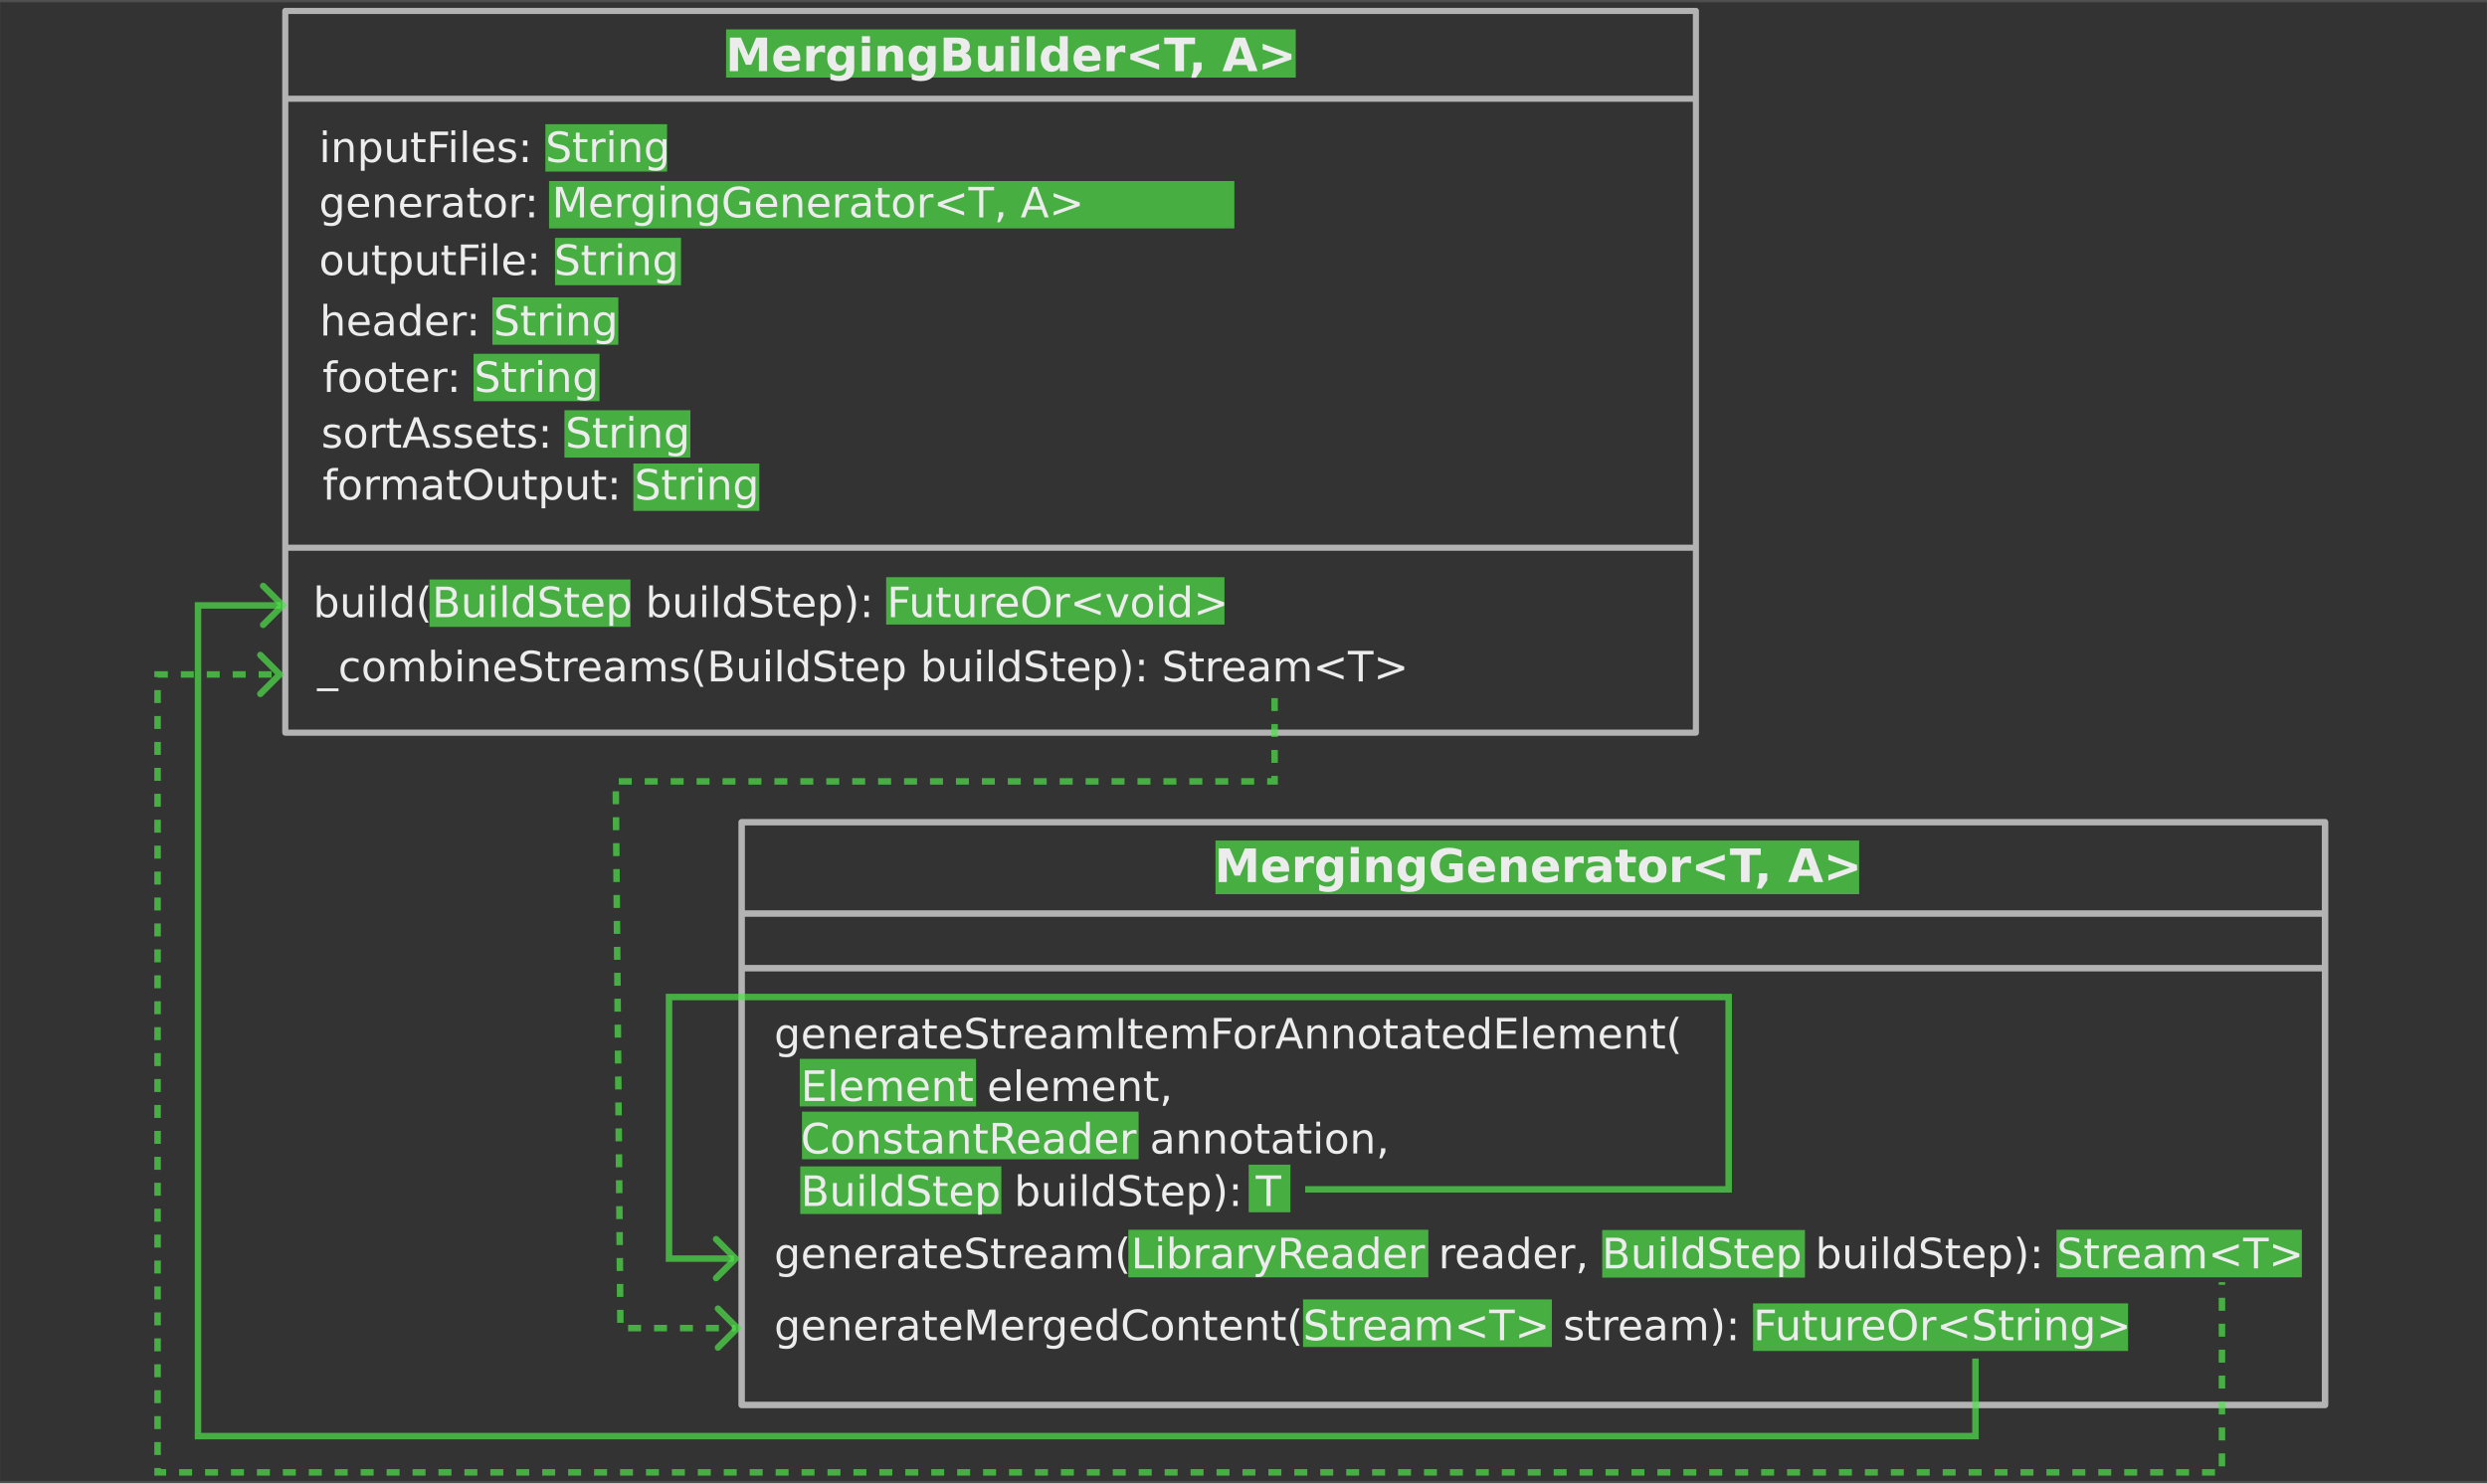
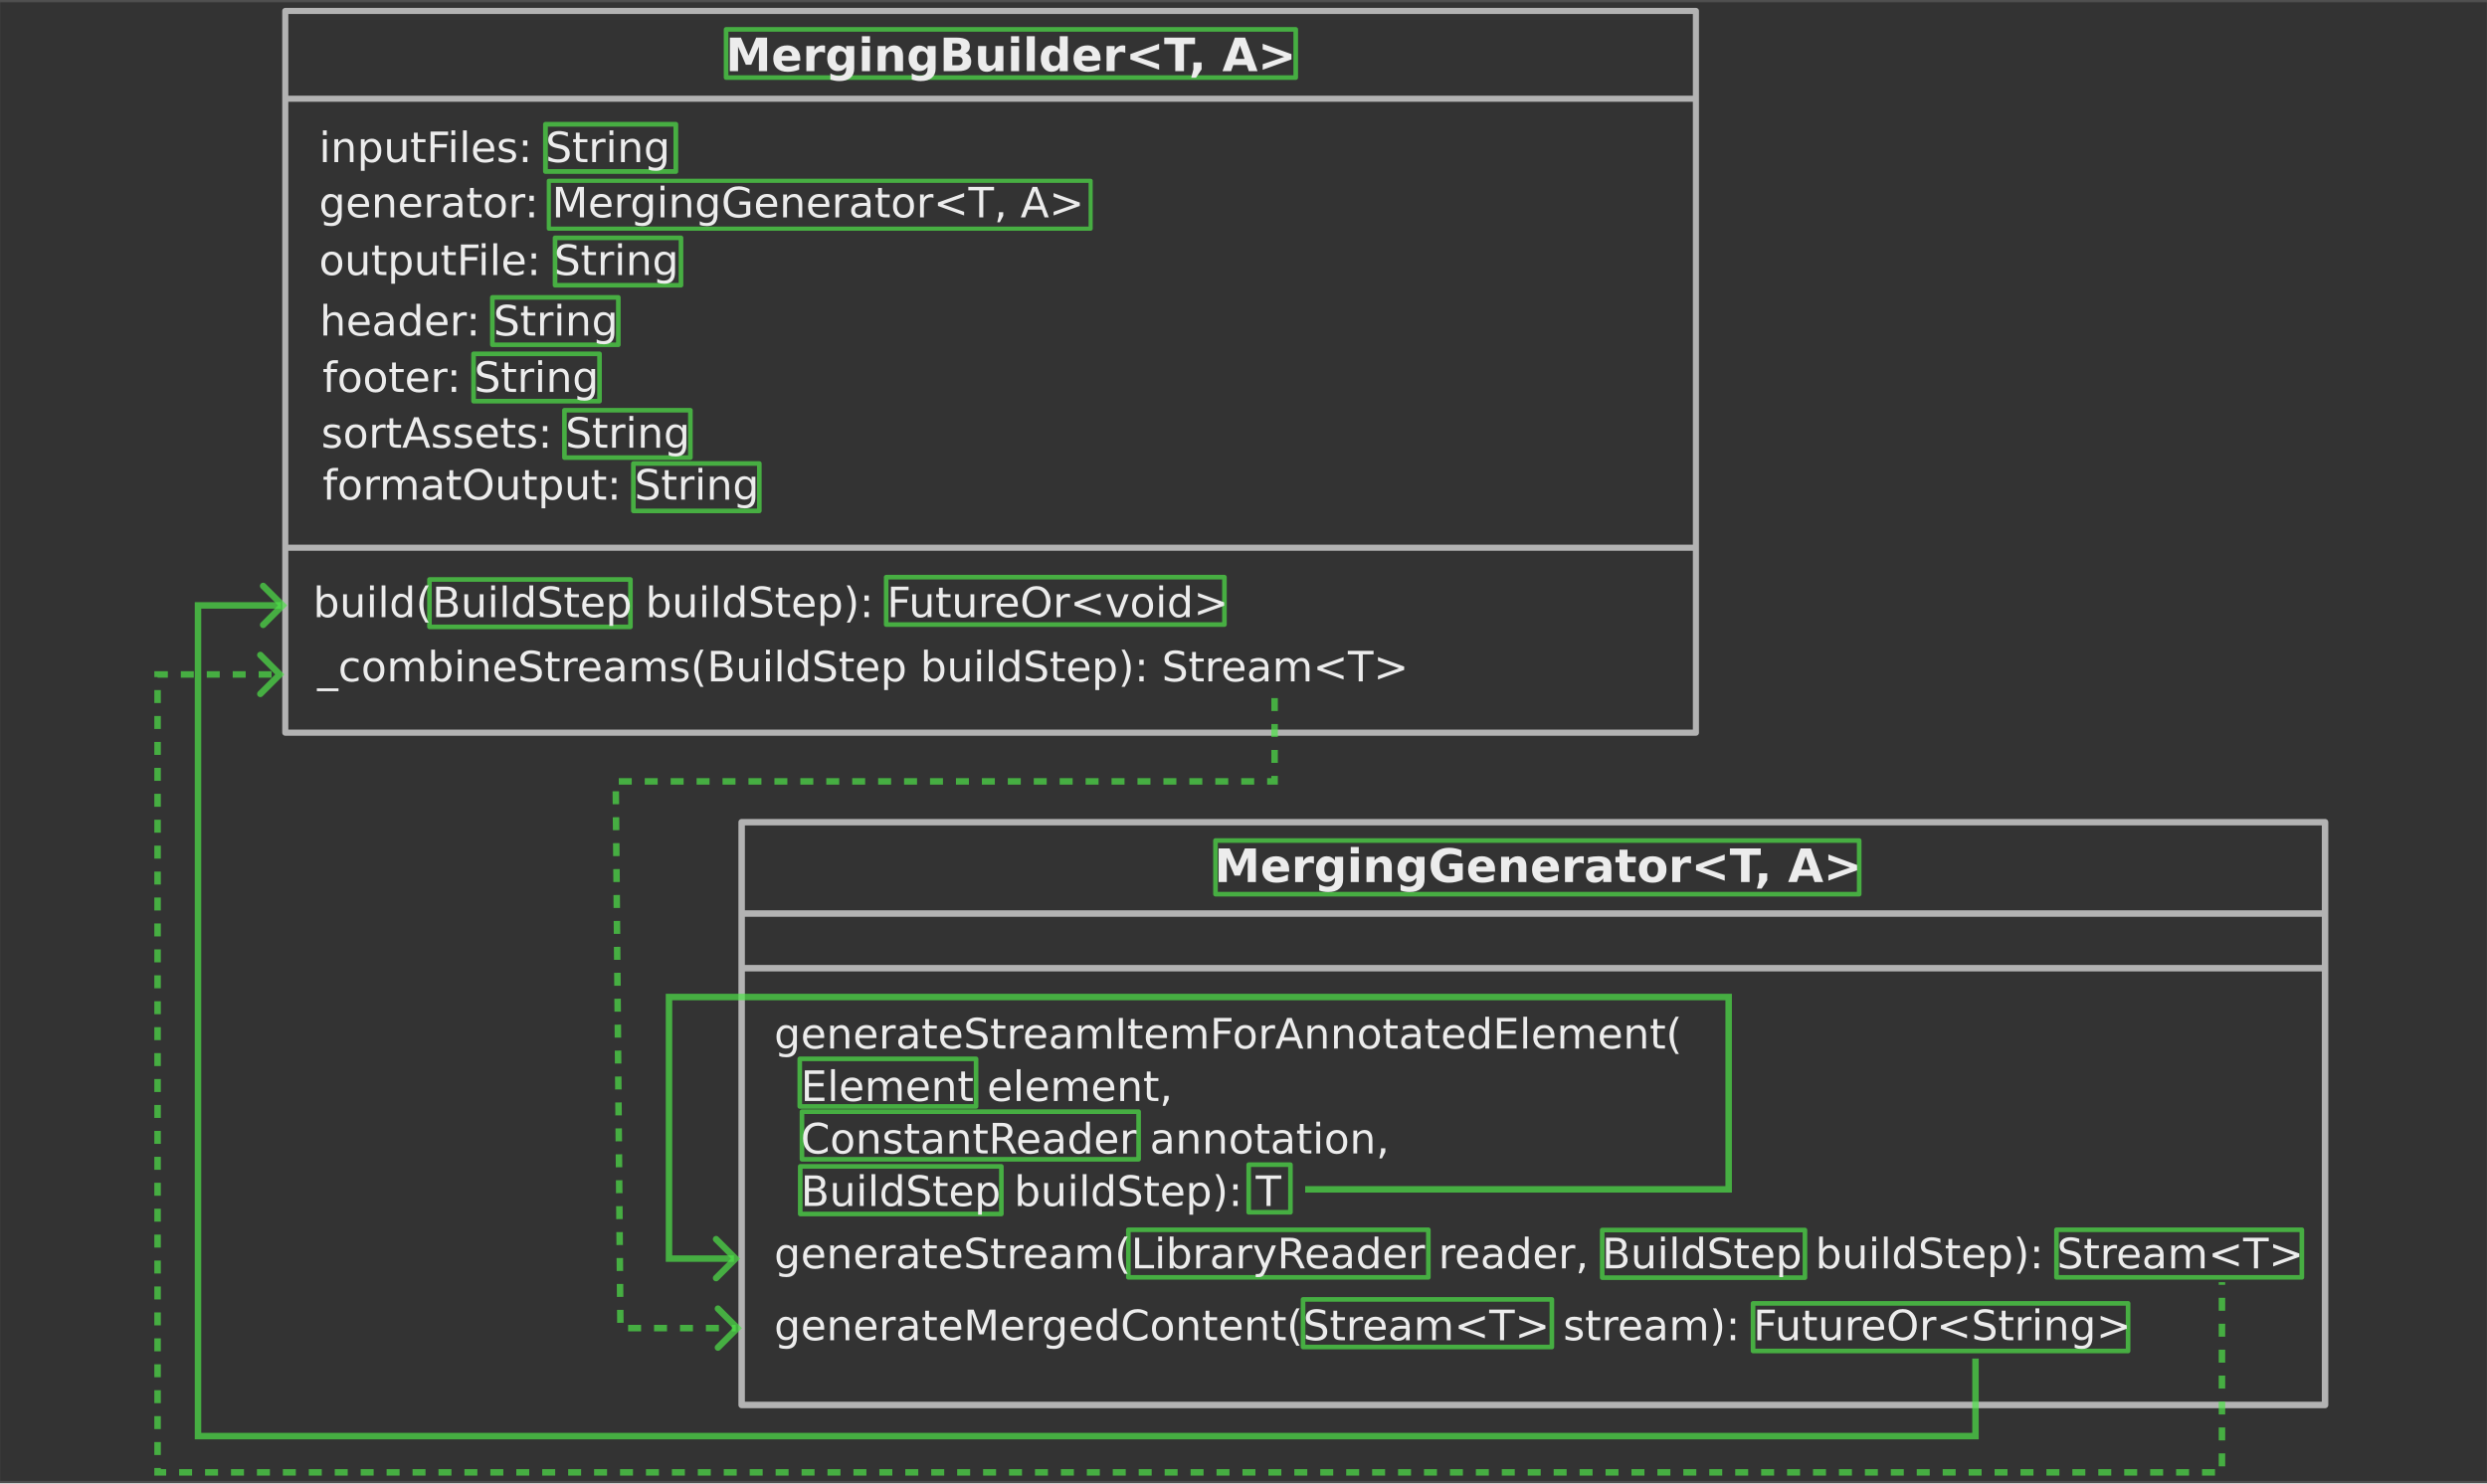
<svg xmlns="http://www.w3.org/2000/svg" width="285mm" height="170mm" viewBox="0 0 285 170" version="1.1" id="svg8">
  <defs id="defs2">
    <marker style="overflow:visible" id="marker14774" refX="0" refY="0" orient="auto-start-reverse" markerWidth="4.207" markerHeight="7" viewBox="0 0 4.207 7" preserveAspectRatio="xMidYMid">
      <path style="fill:none;stroke:context-stroke;stroke-width:1;stroke-linecap:round" d="M 3,-3 0,0 3,3" id="path14772" transform="rotate(180,0.125,0)" />
    </marker>
    <marker style="overflow:visible" id="Arrow3" refX="0" refY="0" orient="auto-start-reverse" markerWidth="4.207" markerHeight="7" viewBox="0 0 4.207 7" preserveAspectRatio="xMidYMid">
      <path style="fill:none;stroke:context-stroke;stroke-width:1;stroke-linecap:round" d="M 3,-3 0,0 3,3" id="arrow3" transform="rotate(180,0.125,0)" />
    </marker>
    <marker orient="auto" refY="0" refX="0" id="marker2854" style="overflow:visible">
      <path id="path2852" d="M 5.77,0 -2.88,5 V -5 Z" style="fill:#800080;fill-opacity:1;fill-rule:evenodd;stroke:#800080;stroke-width:1pt;stroke-opacity:1" transform="scale(0.4)" />
    </marker>
    <marker orient="auto" refY="0" refX="0" id="marker2850" style="overflow:visible">
      <path id="path2848" d="M 5.77,0 -2.88,5 V -5 Z" style="fill:#800080;fill-opacity:1;fill-rule:evenodd;stroke:#800080;stroke-width:1pt;stroke-opacity:1" transform="scale(0.4)" />
    </marker>
    <marker orient="auto" refY="0" refX="0" id="marker2846" style="overflow:visible">
      <path id="path2844" d="M 5.77,0 -2.88,5 V -5 Z" style="fill:#800080;fill-opacity:1;fill-rule:evenodd;stroke:#800080;stroke-width:1pt;stroke-opacity:1" transform="scale(0.4)" />
    </marker>
    <marker orient="auto" refY="0" refX="0" id="marker2834" style="overflow:visible">
      <path id="path2832" d="M 5.77,0 -2.88,5 V -5 Z" style="fill:#f59a11;fill-opacity:1;fill-rule:evenodd;stroke:#f59a11;stroke-width:1pt;stroke-opacity:1" transform="scale(0.4)" />
    </marker>
    <marker orient="auto" refY="0" refX="0" id="marker2828" style="overflow:visible">
      <path id="path2634" d="M 5.77,0 -2.88,5 V -5 Z" style="fill:#f59a11;fill-opacity:1;fill-rule:evenodd;stroke:#f59a11;stroke-width:1pt;stroke-opacity:1" transform="scale(0.4)" />
    </marker>
    <marker orient="auto" refY="0" refX="0" id="marker2825" style="overflow:visible">
      <path id="path2823" d="M 5.77,0 -2.88,5 V -5 Z" style="fill:#f59a11;fill-opacity:1;fill-rule:evenodd;stroke:#f59a11;stroke-width:1pt;stroke-opacity:1" transform="scale(-0.4)" />
    </marker>
    <marker orient="auto" refY="0" refX="0" id="marker2817" style="overflow:visible">
      <path id="path2815" d="M 5.77,0 -2.88,5 V -5 Z" style="fill:#f59a11;fill-opacity:1;fill-rule:evenodd;stroke:#f59a11;stroke-width:1pt;stroke-opacity:1" transform="scale(-0.4)" />
    </marker>
    <marker orient="auto" refY="0" refX="0" id="marker2801" style="overflow:visible">
      <path id="path2799" d="M 5.77,0 -2.88,5 V -5 Z" style="fill:#f59a11;fill-opacity:1;fill-rule:evenodd;stroke:#f59a11;stroke-width:1pt;stroke-opacity:1" transform="scale(-0.4)" />
    </marker>
    <marker orient="auto" refY="0" refX="0" id="marker2793" style="overflow:visible">
      <path id="path2791" d="M 5.77,0 -2.88,5 V -5 Z" style="fill:#f59a11;fill-opacity:1;fill-rule:evenodd;stroke:#f59a11;stroke-width:1pt;stroke-opacity:1" transform="scale(-0.4)" />
    </marker>
    <marker orient="auto" refY="0" refX="0" id="marker2781" style="overflow:visible">
      <path id="path2779" d="M 5.77,0 -2.88,5 V -5 Z" style="fill:#f59a11;fill-opacity:1;fill-rule:evenodd;stroke:#f59a11;stroke-width:1pt;stroke-opacity:1" transform="scale(-0.4)" />
    </marker>
    <marker orient="auto" refY="0" refX="0" id="marker2773" style="overflow:visible">
      <path id="path2771" d="M 5.77,0 -2.88,5 V -5 Z" style="fill:#f59a11;fill-opacity:1;fill-rule:evenodd;stroke:#f59a11;stroke-width:1pt;stroke-opacity:1" transform="scale(-0.4)" />
    </marker>
    <marker orient="auto" refY="0" refX="0" id="marker2765" style="overflow:visible">
      <path id="path2763" d="M 5.77,0 -2.88,5 V -5 Z" style="fill:#f59a11;fill-opacity:1;fill-rule:evenodd;stroke:#f59a11;stroke-width:1pt;stroke-opacity:1" transform="scale(-0.4)" />
    </marker>
    <marker orient="auto" refY="0" refX="0" id="marker2761" style="overflow:visible">
      <path id="path2759" d="M 5.77,0 -2.88,5 V -5 Z" style="fill:#f59a11;fill-opacity:1;fill-rule:evenodd;stroke:#f59a11;stroke-width:1pt;stroke-opacity:1" transform="scale(-0.8)" />
    </marker>
    <marker orient="auto" refY="0" refX="0" id="marker2755" style="overflow:visible">
      <path id="path2625" d="M 5.77,0 -2.88,5 V -5 Z" style="fill:#f59a11;fill-opacity:1;fill-rule:evenodd;stroke:#f59a11;stroke-width:1pt;stroke-opacity:1" transform="scale(-0.4)" />
    </marker>
    <marker orient="auto" refY="0" refX="0" id="marker2752" style="overflow:visible">
      <path id="path2622" d="M 5.77,0 -2.88,5 V -5 Z" style="fill:#000000;fill-opacity:1;fill-rule:evenodd;stroke:#f59a11;stroke-width:1pt;stroke-opacity:1" transform="scale(-0.8)" />
    </marker>
    <marker orient="auto" refY="0" refX="0" id="marker2483" style="overflow:visible">
      <path id="path2481" d="M 5.77,0 -2.88,5 V -5 Z" style="fill:#f59a11;fill-opacity:1;fill-rule:evenodd;stroke:#f59a11;stroke-width:1pt;stroke-opacity:1" transform="scale(-0.4)" />
    </marker>
    <marker orient="auto" refY="0" refX="0" id="marker2475" style="overflow:visible">
      <path id="path2473" d="M 5.77,0 -2.88,5 V -5 Z" style="fill:#f59a11;fill-opacity:1;fill-rule:evenodd;stroke:#f59a11;stroke-width:1pt;stroke-opacity:1" transform="scale(-0.4)" />
    </marker>
    <marker style="overflow:visible" id="marker2453" refX="0" refY="0" orient="auto">
      <path transform="scale(-0.4)" style="fill:#f59a11;fill-opacity:1;fill-rule:evenodd;stroke:#f59a11;stroke-width:1pt;stroke-opacity:1" d="M 5.77,0 -2.88,5 V -5 Z" id="path2451" />
    </marker>
    <marker orient="auto" refY="0" refX="0" id="marker12224" style="overflow:visible">
      <path id="path12222" d="M 5.77,0 -2.88,5 V -5 Z" style="fill:#f59a11;fill-opacity:1;fill-rule:evenodd;stroke:#f59a11;stroke-width:1pt;stroke-opacity:1" transform="scale(-0.4)" />
    </marker>
    <marker orient="auto" refY="0" refX="0" id="marker10408" style="overflow:visible">
      <path id="path10406" d="M 5.77,0 -2.88,5 V -5 Z" style="fill:#f59a11;fill-opacity:1;fill-rule:evenodd;stroke:#f59a11;stroke-width:1pt;stroke-opacity:1" transform="scale(-0.4)" />
    </marker>
    <marker orient="auto" refY="0" refX="0" id="marker9594" style="overflow:visible">
      <path id="path9592" d="M 5.77,0 -2.88,5 V -5 Z" style="fill:#f59a11;fill-opacity:1;fill-rule:evenodd;stroke:#f59a11;stroke-width:1pt;stroke-opacity:1" transform="scale(-0.4)" />
    </marker>
    <marker orient="auto" refY="0" refX="0" id="marker8846" style="overflow:visible">
      <path id="path8844" d="M 5.77,0 -2.88,5 V -5 Z" style="fill:#f59a11;fill-opacity:1;fill-rule:evenodd;stroke:#f59a11;stroke-width:1pt;stroke-opacity:1" transform="scale(-0.4)" />
    </marker>
    <marker orient="auto" refY="0" refX="0" id="marker7900" style="overflow:visible">
      <path id="path7898" d="M 5.77,0 -2.88,5 V -5 Z" style="fill:#f59a11;fill-opacity:1;fill-rule:evenodd;stroke:#f59a11;stroke-width:1pt;stroke-opacity:1" transform="scale(-0.4)" />
    </marker>
    <marker orient="auto" refY="0" refX="0" id="marker6672" style="overflow:visible">
      <path id="path6670" d="M 5.77,0 -2.88,5 V -5 Z" style="fill:#f59a11;fill-opacity:1;fill-rule:evenodd;stroke:#f59a11;stroke-width:1pt;stroke-opacity:1" transform="scale(-0.4)" />
    </marker>
    <marker orient="auto" refY="0" refX="0" id="marker4250" style="overflow:visible">
      <path id="path4248" d="M 5.77,0 -2.88,5 V -5 Z" style="fill:#f59a11;fill-opacity:1;fill-rule:evenodd;stroke:#f59a11;stroke-width:1pt;stroke-opacity:1" transform="scale(-0.4)" />
    </marker>
    <marker style="overflow:visible" id="marker3268" refX="0" refY="0" orient="auto">
      <path transform="scale(-0.4)" style="fill:#f59a11;fill-opacity:1;fill-rule:evenodd;stroke:#f59a11;stroke-width:1pt;stroke-opacity:1" d="M 5.77,0 -2.88,5 V -5 Z" id="path3266" />
    </marker>
    <marker style="overflow:visible" id="marker3012" refX="0" refY="0" orient="auto">
      <path transform="scale(-0.4)" style="fill:#f59a11;fill-opacity:1;fill-rule:evenodd;stroke:#f59a11;stroke-width:1pt;stroke-opacity:1" d="M 5.77,0 -2.88,5 V -5 Z" id="path3010" />
    </marker>
    <marker orient="auto" refY="0" refX="0" id="marker1634" style="overflow:visible">
      <path id="path1632" d="M 5.77,0 -2.88,5 V -5 Z" style="fill:#f59a11;fill-opacity:1;fill-rule:evenodd;stroke:#f59a11;stroke-width:1pt;stroke-opacity:1" transform="scale(-0.8)" />
    </marker>
    <marker orient="auto" refY="0" refX="0" id="marker1564" style="overflow:visible">
      <path id="path1562" style="fill:#f59a11;fill-opacity:1;fill-rule:evenodd;stroke:#f59a11;stroke-width:0.625;stroke-linejoin:round;stroke-opacity:1" d="M 8.719,4.034 -2.207,0.016 8.719,-4.002 c -1.745,2.372 -1.735,5.617 -6e-7,8.035 z" transform="matrix(1.1,0,0,1.1,1.1,0)" />
    </marker>
    <marker orient="auto" refY="0" refX="0" id="TriangleInL" style="overflow:visible">
      <path id="path1093" d="M 5.77,0 -2.88,5 V -5 Z" style="fill:#f59a11;fill-opacity:1;fill-rule:evenodd;stroke:#f59a11;stroke-width:1pt;stroke-opacity:1" transform="scale(-0.8)" />
    </marker>
    <marker orient="auto" refY="0" refX="0" id="EmptyTriangleOutL" style="overflow:visible">
      <path id="path1120" d="M 5.77,0 -2.88,5 V -5 Z" style="fill:#ffffff;fill-rule:evenodd;stroke:#f59a11;stroke-width:1pt;stroke-opacity:1" transform="matrix(0.8,0,0,0.8,-4.8,0)" />
    </marker>
    <marker orient="auto" refY="0" refX="0" id="Arrow1Mend" style="overflow:visible">
      <path id="path969" d="M 0,0 5,-5 -12.5,0 5,5 Z" style="fill:#f59a11;fill-opacity:1;fill-rule:evenodd;stroke:#f59a11;stroke-width:1pt;stroke-opacity:1" transform="matrix(-0.4,0,0,-0.4,-4,0)" />
    </marker>
    <marker orient="auto" refY="0" refX="0" id="Arrow1Send" style="overflow:visible">
      <path id="path975" d="M 0,0 5,-5 -12.5,0 5,5 Z" style="fill:#f59a11;fill-opacity:1;fill-rule:evenodd;stroke:#f59a11;stroke-width:1pt;stroke-opacity:1" transform="matrix(-0.2,0,0,-0.2,-1.2,0)" />
    </marker>
    <marker orient="auto" refY="0" refX="0" id="TriangleOutM" style="overflow:visible">
      <path id="path1105" d="M 5.77,0 -2.88,5 V -5 Z" style="fill:#f59a11;fill-opacity:1;fill-rule:evenodd;stroke:#f59a11;stroke-width:1pt;stroke-opacity:1" transform="scale(0.4)" />
    </marker>
    <marker orient="auto" refY="0" refX="0" id="TriangleInM" style="overflow:visible">
      <path id="path1096" d="M 5.77,0 -2.88,5 V -5 Z" style="fill:#f59a11;fill-opacity:1;fill-rule:evenodd;stroke:#f59a11;stroke-width:1pt;stroke-opacity:1" transform="scale(-0.4)" />
    </marker>
    <marker orient="auto" refY="0" refX="0" id="Arrow2Lstart" style="overflow:visible">
      <path id="path978" style="fill:#f59a11;fill-opacity:1;fill-rule:evenodd;stroke:#f59a11;stroke-width:0.625;stroke-linejoin:round;stroke-opacity:1" d="M 8.719,4.034 -2.207,0.016 8.719,-4.002 c -1.745,2.372 -1.735,5.617 -6e-7,8.035 z" transform="matrix(1.1,0,0,1.1,1.1,0)" />
    </marker>
    <marker orient="auto" refY="0" refX="0" id="Arrow1Lstart" style="overflow:visible">
      <path id="path960" d="M 0,0 5,-5 -12.5,0 5,5 Z" style="fill:#f59a11;fill-opacity:1;fill-rule:evenodd;stroke:#f59a11;stroke-width:1pt;stroke-opacity:1" transform="matrix(0.8,0,0,0.8,10,0)" />
    </marker>
  </defs>
  <g id="layer1" transform="translate(-19.96834,-82.78558)">
    <text xml:space="preserve" style="font-style:normal;font-variant:normal;font-weight:bold;font-stretch:normal;font-size:3.881px;line-height:1.25;font-family:'DejaVu Sans';-inkscape-font-specification:'DejaVu Sans Bold';letter-spacing:-5.292px;word-spacing:0px;writing-mode:tb-rl;fill:#000000;fill-opacity:1;stroke:none;stroke-width:0.265" x="52.151" y="265.621" id="text934" />
    <text xml:space="preserve" style="font-style:normal;font-variant:normal;font-weight:bold;font-stretch:normal;font-size:3.881px;line-height:1.25;font-family:'DejaVu Sans';-inkscape-font-specification:'DejaVu Sans Bold';letter-spacing:-5.292px;word-spacing:0px;fill:#000000;fill-opacity:1;stroke:none;stroke-width:0.265" x="56.436" y="267.246" id="text938" />
    <text xml:space="preserve" style="font-style:normal;font-variant:normal;font-weight:bold;font-stretch:normal;font-size:3.881px;line-height:1.25;font-family:'DejaVu Sans';-inkscape-font-specification:'DejaVu Sans Bold';letter-spacing:-5.292px;word-spacing:0px;fill:#000000;fill-opacity:1;stroke:none;stroke-width:0.265" x="68.552" y="265.522" id="text946" />
    <flowRoot xml:space="preserve" id="flowRoot948" style="font-style:normal;font-variant:normal;font-weight:bold;font-stretch:normal;font-size:14.667px;line-height:1.25;font-family:'DejaVu Sans';-inkscape-font-specification:'DejaVu Sans Bold';letter-spacing:-20px;word-spacing:0px;fill:#000000;fill-opacity:1;stroke:none" transform="matrix(0.2645833,0,0,0.2645833,26.24471,211.8462)">
      <flowRegion id="flowRegion950">
        <rect id="rect952" width="63.104" height="31.831" x="88.42" y="200.079" />
      </flowRegion>
      <flowPara id="flowPara954" />
    </flowRoot>
    <flowRoot xml:space="preserve" id="flowRoot956" style="font-style:normal;font-variant:normal;font-weight:bold;font-stretch:normal;font-size:14.667px;line-height:1.25;font-family:'DejaVu Sans';-inkscape-font-specification:'DejaVu Sans Bold';letter-spacing:-20px;word-spacing:0px;fill:#000000;fill-opacity:1;stroke:none" transform="matrix(0.2645833,0,0,0.2645833,26.24471,211.8462)">
      <flowRegion id="flowRegion958">
        <rect id="rect960" width="56.03" height="30.342" x="76.878" y="197.659" />
      </flowRegion>
      <flowPara id="flowPara962" />
    </flowRoot>
    <text xml:space="preserve" style="font-style:normal;font-variant:normal;font-weight:bold;font-stretch:normal;font-size:3.881px;line-height:1.25;font-family:'DejaVu Sans';-inkscape-font-specification:'DejaVu Sans Bold';letter-spacing:-5.292px;word-spacing:0px;direction:ltr;fill:#000000;fill-opacity:1;stroke:none;stroke-width:0.265" x="69.783" y="268.724" id="text966" />
    <flowRoot xml:space="preserve" id="flowRoot972" style="font-style:normal;font-variant:normal;font-weight:bold;font-stretch:normal;font-size:14.667px;line-height:1.25;font-family:'DejaVu Sans';-inkscape-font-specification:'DejaVu Sans Bold';letter-spacing:100px;word-spacing:0px;direction:rtl;fill:#000000;fill-opacity:1;stroke:none" transform="matrix(0.2645833,0,0,0.2645833,26.24471,211.8462)">
      <flowRegion id="flowRegion974" style="letter-spacing:100px">
        <rect id="rect976" width="234.545" height="42.255" x="148.917" y="188.166" style="letter-spacing:100px" />
      </flowRegion>
      <flowPara id="flowPara978" />
    </flowRoot>
    <flowRoot xml:space="preserve" id="flowRoot1254" style="font-style:normal;font-variant:normal;font-weight:bold;font-stretch:normal;font-size:14.667px;line-height:1.25;font-family:'DejaVu Sans';-inkscape-font-specification:'DejaVu Sans Bold';letter-spacing:0px;word-spacing:0px;direction:rtl;fill:#000000;fill-opacity:1;stroke:none">
      <flowRegion id="flowRegion1256">
        <rect id="rect1258" width="130.303" height="31.645" x="149.662" y="-572.6" />
      </flowRegion>
      <flowPara id="flowPara1260" />
    </flowRoot>
    <flowRoot xml:space="preserve" id="flowRoot1481" style="font-style:normal;font-variant:normal;font-weight:bold;font-stretch:normal;font-size:14.667px;line-height:1.25;font-family:'DejaVu Sans';-inkscape-font-specification:'DejaVu Sans Bold';letter-spacing:0px;word-spacing:0px;direction:rtl;fill:#000000;fill-opacity:1;stroke:none" transform="matrix(0.2645833,0,0,0.2645833,26.24471,156.411)">
      <flowRegion id="flowRegion1483">
        <rect id="rect1485" width="384.346" height="173.746" x="396.982" y="64.684" />
      </flowRegion>
      <flowPara id="flowPara1487" />
    </flowRoot>
    <text xml:space="preserve" style="font-style:normal;font-variant:normal;font-weight:normal;font-stretch:normal;font-size:3.881px;line-height:1.25;font-family:'DejaVu Sans';-inkscape-font-specification:'DejaVu Sans';letter-spacing:0px;word-spacing:0px;direction:rtl;fill:#000000;fill-opacity:1;stroke:none;stroke-width:0.265" x="74.01" y="117.574" id="text1491" />
    <text xml:space="preserve" style="font-style:normal;font-variant:normal;font-weight:bold;font-stretch:normal;font-size:3.881px;line-height:1.25;font-family:'DejaVu Sans';-inkscape-font-specification:'DejaVu Sans Bold';letter-spacing:0px;word-spacing:0px;direction:ltr;fill:#02be3d;fill-opacity:1;stroke:none;stroke-width:0.265" x="129.833" y="219.637" id="text1517" />
    <g id="g2981" transform="translate(0.1307195,110.4386)">
      <rect id="rect4193" width="285.221" height="169.73" x="19.727" y="-27.518" style="fill:#333333;fill-opacity:1;stroke:#4d4d4d;stroke-width:0.265" />
-       <rect style="fill:#50e149;fill-opacity:0.705;stroke:none;stroke-width:0.531;stroke-linejoin:round;stroke-miterlimit:4;stroke-dasharray:none;stroke-dashoffset:1.428;stroke-opacity:1" id="rect2325" width="23.032" height="5.431" x="69.053" y="38.764" />
-       <rect y="-0.393" x="83.443" height="5.431" width="14.434" id="rect2327" style="fill:#50e149;fill-opacity:0.705;stroke:none;stroke-width:0.531;stroke-linejoin:round;stroke-miterlimit:4;stroke-dasharray:none;stroke-dashoffset:1.428;stroke-opacity:1" />
-       <rect style="fill:#50e149;fill-opacity:0.705;stroke:none;stroke-width:0.531;stroke-linejoin:round;stroke-miterlimit:4;stroke-dasharray:none;stroke-dashoffset:1.428;stroke-opacity:1" id="rect2335" width="78.532" height="5.431" x="82.758" y="-6.903" />
-       <rect y="38.5" x="121.39" height="5.431" width="38.764" id="rect2363" style="fill:#50e149;fill-opacity:0.705;stroke:none;stroke-width:0.531;stroke-linejoin:round;stroke-miterlimit:4;stroke-dasharray:none;stroke-dashoffset:1.428;stroke-opacity:1" />
-       <rect style="fill:#50e149;fill-opacity:0.705;stroke:none;stroke-width:0.531;stroke-linejoin:round;stroke-miterlimit:4;stroke-dasharray:none;stroke-dashoffset:1.428;stroke-opacity:1" id="rect2371" width="14.434" height="5.431" x="76.261" y="6.432" />
-       <rect y="12.899" x="74.106" height="5.431" width="14.434" id="rect2373" style="fill:#50e149;fill-opacity:0.705;stroke:none;stroke-width:0.531;stroke-linejoin:round;stroke-miterlimit:4;stroke-dasharray:none;stroke-dashoffset:1.428;stroke-opacity:1" />
-       <rect style="fill:#50e149;fill-opacity:0.705;stroke:none;stroke-width:0.531;stroke-linejoin:round;stroke-miterlimit:4;stroke-dasharray:none;stroke-dashoffset:1.428;stroke-opacity:1" id="rect2375" width="14.434" height="5.431" x="84.52" y="19.365" />
-       <rect y="25.472" x="92.42" height="5.431" width="14.434" id="rect2377" style="fill:#50e149;fill-opacity:0.705;stroke:none;stroke-width:0.531;stroke-linejoin:round;stroke-miterlimit:4;stroke-dasharray:none;stroke-dashoffset:1.428;stroke-opacity:1" />
-       <rect style="fill:#50e149;fill-opacity:0.705;stroke:none;stroke-width:0.531;stroke-linejoin:round;stroke-miterlimit:4;stroke-dasharray:none;stroke-dashoffset:1.428;stroke-opacity:1" id="rect2383" width="65.28" height="5.526" x="103.044" y="-24.287" />
+       <rect style="fill:none;fill-opacity:0.705;stroke:#50e149;stroke-width:0.531;stroke-linejoin:round;stroke-miterlimit:4;stroke-dasharray:none;stroke-dashoffset:1.428;stroke-opacity:0.706" id="rect2325" width="23.032" height="5.431" x="69.053" y="38.764" />
+       <rect y="-0.393" x="83.443" height="5.431" width="14.434" id="rect2327" style="fill:none;fill-opacity:0.705;stroke:#50e149;stroke-width:0.531;stroke-linejoin:round;stroke-miterlimit:4;stroke-dasharray:none;stroke-dashoffset:1.428;stroke-opacity:0.706" />
+       <rect style="fill:none;fill-opacity:0.705;stroke:#50e149;stroke-width:0.474;stroke-linejoin:round;stroke-miterlimit:4;stroke-dasharray:none;stroke-dashoffset:1.428;stroke-opacity:0.706" id="rect2335" width="62.093" height="5.487" x="82.729" y="-6.931" />
+       <rect y="38.5" x="121.39" height="5.431" width="38.764" id="rect2363" style="fill:none;fill-opacity:0.705;stroke:#50e149;stroke-width:0.531;stroke-linejoin:round;stroke-miterlimit:4;stroke-dasharray:none;stroke-dashoffset:1.428;stroke-opacity:0.706" />
+       <rect style="fill:none;fill-opacity:0.705;stroke:#50e149;stroke-width:0.531;stroke-linejoin:round;stroke-miterlimit:4;stroke-dasharray:none;stroke-dashoffset:1.428;stroke-opacity:0.706" id="rect2371" width="14.434" height="5.431" x="76.261" y="6.432" />
+       <rect y="12.899" x="74.106" height="5.431" width="14.434" id="rect2373" style="fill:none;fill-opacity:0.705;stroke:#4fe148;stroke-width:0.531;stroke-linejoin:round;stroke-miterlimit:4;stroke-dasharray:none;stroke-dashoffset:1.428;stroke-opacity:0.706" />
+       <rect style="fill:none;fill-opacity:0.705;stroke:#50e149;stroke-width:0.531;stroke-linejoin:round;stroke-miterlimit:4;stroke-dasharray:none;stroke-dashoffset:1.428;stroke-opacity:0.706" id="rect2375" width="14.434" height="5.431" x="84.52" y="19.365" />
+       <rect y="25.472" x="92.42" height="5.431" width="14.434" id="rect2377" style="fill:none;fill-opacity:0.705;stroke:#50e149;stroke-width:0.531;stroke-linejoin:round;stroke-miterlimit:4;stroke-dasharray:none;stroke-dashoffset:1.428;stroke-opacity:0.706" />
+       <rect style="fill:none;fill-opacity:0.705;stroke:#4fe148;stroke-width:0.531;stroke-linejoin:round;stroke-miterlimit:4;stroke-dasharray:none;stroke-dashoffset:1.428;stroke-opacity:0.706" id="rect2383" width="65.28" height="5.526" x="103.044" y="-24.287" />
      <text transform="scale(0.9998187,1.000181)" xml:space="preserve" style="font-style:normal;font-variant:normal;font-weight:bold;font-stretch:normal;font-size:5.268px;line-height:1.25;font-family:'DejaVu Sans';-inkscape-font-specification:'DejaVu Sans Bold';letter-spacing:0px;word-spacing:0px;direction:ltr;fill:#ececec;fill-opacity:1;stroke:none;stroke-width:0.281" x="103.012" y="-19.497" id="text1249">
        <tspan id="tspan1247" x="103.012" y="-19.497" style="direction:ltr;fill:#ececec;fill-opacity:1;stroke:none;stroke-width:0.281">MergingBuilder&lt;T, A&gt;</tspan>
      </text>
      <text transform="scale(0.9998187,1.000181)" id="text1253" y="-2.74" x="56.404" style="font-style:normal;font-variant:normal;font-weight:normal;font-stretch:normal;font-size:4.789px;line-height:1.25;font-family:'DejaVu Sans';-inkscape-font-specification:'DejaVu Sans';letter-spacing:0px;word-spacing:0px;direction:ltr;fill:#ececec;fill-opacity:1;stroke:none;stroke-width:0.281" xml:space="preserve">
        <tspan style="font-style:normal;font-variant:normal;font-weight:normal;font-stretch:normal;font-family:'DejaVu Sans';-inkscape-font-specification:'DejaVu Sans';direction:ltr;fill:#ececec;fill-opacity:1;stroke:none;stroke-width:0.281" y="-2.74" x="56.404" id="tspan1251">generator: MergingGenerator&lt;T, A&gt;</tspan>
      </text>
      <text transform="scale(0.9998187,1.000181)" id="text1261" y="3.866" x="56.404" style="font-style:normal;font-variant:normal;font-weight:normal;font-stretch:normal;font-size:4.789px;line-height:1.25;font-family:'DejaVu Sans';-inkscape-font-specification:'DejaVu Sans';letter-spacing:0px;word-spacing:0px;direction:ltr;fill:#ececec;fill-opacity:1;stroke:none;stroke-width:0.281" xml:space="preserve">
        <tspan style="font-style:normal;font-variant:normal;font-weight:normal;font-stretch:normal;font-family:'DejaVu Sans';-inkscape-font-specification:'DejaVu Sans';direction:ltr;fill:#ececec;fill-opacity:1;stroke:none;stroke-width:0.281" y="3.866" x="56.404" id="tspan1259">outputFile: String </tspan>
      </text>
      <text transform="scale(0.9998187,1.000181)" id="text1265" y="29.606" x="56.813" style="font-style:normal;font-variant:normal;font-weight:normal;font-stretch:normal;font-size:4.789px;line-height:1.25;font-family:'DejaVu Sans';-inkscape-font-specification:'DejaVu Sans';letter-spacing:0px;word-spacing:0px;direction:ltr;fill:#ececec;fill-opacity:1;stroke:none;stroke-width:0.281" xml:space="preserve">
        <tspan style="font-style:normal;font-variant:normal;font-weight:normal;font-stretch:normal;font-family:'DejaVu Sans';-inkscape-font-specification:'DejaVu Sans';direction:ltr;fill:#ececec;fill-opacity:1;stroke:none;stroke-width:0.281" y="29.606" x="56.813" id="tspan1263">formatOutput: String</tspan>
      </text>
      <text transform="scale(0.9998187,1.000181)" xml:space="preserve" style="font-style:normal;font-variant:normal;font-weight:normal;font-stretch:normal;font-size:4.789px;line-height:1.25;font-family:'DejaVu Sans';-inkscape-font-specification:'DejaVu Sans';letter-spacing:0px;word-spacing:0px;direction:ltr;fill:#ececec;fill-opacity:1;stroke:none;stroke-width:0.281" x="56.652" y="23.661" id="text1269">
        <tspan id="tspan1267" x="56.652" y="23.661" style="font-style:normal;font-variant:normal;font-weight:normal;font-stretch:normal;font-family:'DejaVu Sans';-inkscape-font-specification:'DejaVu Sans';direction:ltr;fill:#ececec;fill-opacity:1;stroke:none;stroke-width:0.281">sortAssets: String</tspan>
      </text>
      <text transform="scale(0.9998187,1.000181)" id="text1273" y="10.799" x="56.477" style="font-style:normal;font-variant:normal;font-weight:normal;font-stretch:normal;font-size:4.789px;line-height:1.25;font-family:'DejaVu Sans';-inkscape-font-specification:'DejaVu Sans';letter-spacing:0px;word-spacing:0px;direction:ltr;fill:#ececec;fill-opacity:1;stroke:none;stroke-width:0.281" xml:space="preserve">
        <tspan style="font-style:normal;font-variant:normal;font-weight:normal;font-stretch:normal;font-family:'DejaVu Sans';-inkscape-font-specification:'DejaVu Sans';direction:ltr;fill:#ececec;fill-opacity:1;stroke:none;stroke-width:0.281" y="10.799" x="56.477" id="tspan1271">header: String</tspan>
      </text>
      <text transform="scale(0.9998187,1.000181)" xml:space="preserve" style="font-style:normal;font-variant:normal;font-weight:normal;font-stretch:normal;font-size:4.789px;line-height:1.25;font-family:'DejaVu Sans';-inkscape-font-specification:'DejaVu Sans';letter-spacing:0px;word-spacing:0px;direction:ltr;fill:#ececec;fill-opacity:1;stroke:none;stroke-width:0.281" x="56.802" y="17.267" id="text1285">
        <tspan id="tspan1283" x="56.802" y="17.267" style="font-style:normal;font-variant:normal;font-weight:normal;font-stretch:normal;font-family:'DejaVu Sans';-inkscape-font-specification:'DejaVu Sans';direction:ltr;fill:#ececec;fill-opacity:1;stroke:none;stroke-width:0.281">footer: String</tspan>
      </text>
      <text transform="scale(0.9998187,1.000181)" id="text1305" y="43.074" x="55.722" style="font-style:normal;font-variant:normal;font-weight:normal;font-stretch:normal;font-size:4.789px;line-height:1.25;font-family:'DejaVu Sans';-inkscape-font-specification:'DejaVu Sans';letter-spacing:0px;word-spacing:0px;direction:ltr;fill:#ececec;fill-opacity:1;stroke:none;stroke-width:0.281" xml:space="preserve">
        <tspan style="font-style:normal;font-variant:normal;font-weight:normal;font-stretch:normal;font-family:'DejaVu Sans';-inkscape-font-specification:'DejaVu Sans';direction:ltr;fill:#ececec;fill-opacity:1;stroke:none;stroke-width:0.281" y="43.074" x="55.722" id="tspan1303">build(BuildStep buildStep): FutureOr&lt;void&gt; </tspan>
      </text>
      <rect style="fill:#000000;fill-opacity:0;stroke:none;stroke-width:0.531;stroke-linejoin:round;stroke-miterlimit:4;stroke-dasharray:none;stroke-dashoffset:1.428;stroke-opacity:1" id="rect2359" width="28.504" height="5.431" x="152.698" y="45.8" />
      <rect y="46.237" x="100.654" height="5.431" width="23.032" id="rect2381" style="fill:#000000;fill-opacity:0;stroke:none;stroke-width:0.531;stroke-linejoin:round;stroke-miterlimit:4;stroke-dasharray:none;stroke-dashoffset:1.428;stroke-opacity:1" />
      <text id="text1309" y="50.435" x="56.204" style="font-style:normal;font-variant:normal;font-weight:normal;font-stretch:normal;font-size:4.789px;line-height:1.25;font-family:'DejaVu Sans';-inkscape-font-specification:'DejaVu Sans';letter-spacing:0px;word-spacing:0px;direction:ltr;fill:#ececec;fill-opacity:1;stroke:none;stroke-width:0.281" xml:space="preserve" transform="scale(0.9998187,1.000181)">
        <tspan style="font-style:normal;font-variant:normal;font-weight:normal;font-stretch:normal;font-family:'DejaVu Sans';-inkscape-font-specification:'DejaVu Sans';direction:ltr;fill:#ececec;fill-opacity:1;stroke:none;stroke-width:0.281" y="50.435" x="56.204" id="tspan1307">_combineStreams(BuildStep buildStep): Stream&lt;T&gt;</tspan>
      </text>
-       <rect style="fill:#50e149;fill-opacity:0.705;stroke:none;stroke-width:0.531;stroke-linejoin:round;stroke-miterlimit:4;stroke-dasharray:none;stroke-dashoffset:1.428;stroke-opacity:1" id="rect2365" width="13.945" height="5.431" x="82.336" y="-13.418" />
+       <rect style="fill:none;fill-opacity:0.705;stroke:#50e149;stroke-width:0.548;stroke-linejoin:round;stroke-miterlimit:4;stroke-dasharray:none;stroke-dashoffset:1.428;stroke-opacity:0.706" id="rect2365" width="14.941" height="5.413" x="82.345" y="-13.409" />
      <text transform="scale(0.9998187,1.000181)" xml:space="preserve" style="font-style:normal;font-variant:normal;font-weight:normal;font-stretch:normal;font-size:4.789px;line-height:1.25;font-family:'DejaVu Sans';-inkscape-font-specification:'DejaVu Sans';letter-spacing:0px;word-spacing:0px;direction:ltr;fill:#ececec;fill-opacity:1;stroke:none;stroke-width:0.281" x="56.404" y="-9.07" id="text1553">
        <tspan id="tspan1551" x="56.404" y="-9.07" style="direction:ltr;stroke-width:0.281;fill:#ececec">inputFiles: String </tspan>
      </text>
      <rect style="fill:#000000;fill-opacity:0;stroke:none;stroke-width:0.531;stroke-linejoin:round;stroke-miterlimit:4;stroke-dasharray:none;stroke-dashoffset:1.428;stroke-opacity:1" id="rect2013" width="155.34" height="70.723" x="50.432" y="-28.885" rx="1.792" ry="1.349" />
      <path id="rect2017" style="fill:#333333;fill-opacity:0;stroke:#b3b3b3;stroke-width:0.7;stroke-linejoin:round;stroke-miterlimit:4;stroke-dasharray:none;stroke-dashoffset:1.428;stroke-opacity:1" d="M 52.53,-16.34 H 214.182 V 56.323 H 52.53 Z m 0,-10.059 H 214.182 V 35.12 H 52.53 Z" />
-       <rect y="93.706" x="111.487" height="5.456" width="20.204" id="rect2329" style="opacity:1;fill:#50e149;fill-opacity:0.705;stroke:none;stroke-width:0.531;stroke-linejoin:round;stroke-miterlimit:4;stroke-dasharray:none;stroke-dashoffset:1.428;stroke-opacity:1" />
-       <rect style="opacity:1;fill:#50e149;fill-opacity:0.705;stroke:none;stroke-width:0.531;stroke-linejoin:round;stroke-miterlimit:4;stroke-dasharray:none;stroke-dashoffset:1.428;stroke-opacity:1" id="rect2331" width="73.765" height="6.151" x="159.127" y="68.682" />
-       <rect y="121.277" x="169.163" height="5.456" width="28.512" id="rect2343" style="opacity:1;fill:#50e149;fill-opacity:0.705;stroke:none;stroke-width:0.531;stroke-linejoin:round;stroke-miterlimit:4;stroke-dasharray:none;stroke-dashoffset:1.428;stroke-opacity:1" />
-       <rect y="105.836" x="162.933" height="5.456" width="4.784" id="rect2347" style="opacity:1;fill:#50e149;fill-opacity:0.705;stroke:none;stroke-width:0.531;stroke-linejoin:round;stroke-miterlimit:4;stroke-dasharray:none;stroke-dashoffset:1.428;stroke-opacity:1" />
-       <rect style="opacity:1;fill:#50e149;fill-opacity:0.705;stroke:none;stroke-width:0.531;stroke-linejoin:round;stroke-miterlimit:4;stroke-dasharray:none;stroke-dashoffset:1.428;stroke-opacity:1" id="rect2349" width="23.234" height="5.456" x="203.444" y="113.326" />
-       <rect style="opacity:1;fill:#50e149;fill-opacity:0.705;stroke:none;stroke-width:0.531;stroke-linejoin:round;stroke-miterlimit:4;stroke-dasharray:none;stroke-dashoffset:1.428;stroke-opacity:1" id="rect2353" width="23.047" height="5.456" x="111.542" y="106.033" />
-       <rect y="113.294" x="149.142" height="5.456" width="34.378" id="rect2355" style="opacity:1;fill:#50e149;fill-opacity:0.705;stroke:none;stroke-width:0.531;stroke-linejoin:round;stroke-miterlimit:4;stroke-dasharray:none;stroke-dashoffset:1.428;stroke-opacity:1" />
-       <rect y="99.759" x="111.739" height="5.456" width="38.579" id="rect2361" style="opacity:1;fill:#50e149;fill-opacity:0.705;stroke:none;stroke-width:0.531;stroke-linejoin:round;stroke-miterlimit:4;stroke-dasharray:none;stroke-dashoffset:1.428;stroke-opacity:1" />
-       <rect style="opacity:1;fill:#50e149;fill-opacity:0.705;stroke:none;stroke-width:0.531;stroke-linejoin:round;stroke-miterlimit:4;stroke-dasharray:none;stroke-dashoffset:1.428;stroke-opacity:1" id="rect2367" width="42.977" height="5.456" x="220.731" y="121.733" />
-       <rect y="113.294" x="255.5" height="5.456" width="28.121" id="rect2369" style="opacity:1;fill:#50e149;fill-opacity:0.705;stroke:none;stroke-width:0.531;stroke-linejoin:round;stroke-miterlimit:4;stroke-dasharray:none;stroke-dashoffset:1.428;stroke-opacity:1" />
+       <rect y="93.706" x="111.487" height="5.456" width="20.204" id="rect2329" style="opacity:1;fill:#000000;fill-opacity:0;stroke:#4fe148;stroke-width:0.531;stroke-linejoin:round;stroke-miterlimit:4;stroke-dasharray:none;stroke-dashoffset:1.428;stroke-opacity:0.706" />
+       <rect style="opacity:1;fill:none;fill-opacity:0.705;stroke:#50e149;stroke-width:0.531;stroke-linejoin:round;stroke-miterlimit:4;stroke-dasharray:none;stroke-dashoffset:1.428;stroke-opacity:0.706" id="rect2331" width="73.765" height="6.151" x="159.127" y="68.682" />
+       <rect y="121.277" x="169.163" height="5.456" width="28.512" id="rect2343" style="opacity:1;fill:#000000;fill-opacity:0;stroke:#4fe148;stroke-width:0.531;stroke-linejoin:round;stroke-miterlimit:4;stroke-dasharray:none;stroke-dashoffset:1.428;stroke-opacity:0.706" />
+       <rect y="105.836" x="162.933" height="5.456" width="4.784" id="rect2347" style="opacity:1;fill:#000000;fill-opacity:0;stroke:#4fe148;stroke-width:0.531;stroke-linejoin:round;stroke-miterlimit:4;stroke-dasharray:none;stroke-dashoffset:1.428;stroke-opacity:0.706" />
+       <rect style="opacity:1;fill:#000000;fill-opacity:0;stroke:#4fe148;stroke-width:0.531;stroke-linejoin:round;stroke-miterlimit:4;stroke-dasharray:none;stroke-dashoffset:1.428;stroke-opacity:0.706" id="rect2349" width="23.234" height="5.456" x="203.444" y="113.326" />
+       <rect style="opacity:1;fill:#000000;fill-opacity:0;stroke:#4fe148;stroke-width:0.531;stroke-linejoin:round;stroke-miterlimit:4;stroke-dasharray:none;stroke-dashoffset:1.428;stroke-opacity:0.706" id="rect2353" width="23.047" height="5.456" x="111.542" y="106.033" />
+       <rect y="113.294" x="149.142" height="5.456" width="34.378" id="rect2355" style="opacity:1;fill:#000000;fill-opacity:0;stroke:#4fe148;stroke-width:0.531;stroke-linejoin:round;stroke-miterlimit:4;stroke-dasharray:none;stroke-dashoffset:1.428;stroke-opacity:0.706" />
+       <rect y="99.759" x="111.739" height="5.456" width="38.579" id="rect2361" style="opacity:1;fill:#000000;fill-opacity:0;stroke:#4fe148;stroke-width:0.531;stroke-linejoin:round;stroke-miterlimit:4;stroke-dasharray:none;stroke-dashoffset:1.428;stroke-opacity:0.706" />
+       <rect style="opacity:1;fill:none;fill-opacity:0.705;stroke:#47ae42;stroke-width:0.531;stroke-linejoin:round;stroke-miterlimit:4;stroke-dasharray:none;stroke-dashoffset:1.428;stroke-opacity:1" id="rect2367" width="42.977" height="5.456" x="220.731" y="121.733" />
+       <rect y="113.294" x="255.5" height="5.456" width="28.121" id="rect2369" style="opacity:1;fill:none;fill-opacity:0.705;stroke:#47ae42;stroke-width:0.531;stroke-linejoin:round;stroke-miterlimit:4;stroke-dasharray:none;stroke-dashoffset:1.428;stroke-opacity:1" />
      <text id="text1402" y="92.303" x="108.814" style="font-style:normal;font-variant:normal;font-weight:normal;font-stretch:normal;font-size:4.801px;line-height:1.25;font-family:'DejaVu Sans';-inkscape-font-specification:'DejaVu Sans';letter-spacing:0px;word-spacing:0px;direction:ltr;fill:#ececec;fill-opacity:1;stroke:none;stroke-width:0.281" xml:space="preserve" transform="scale(0.9976308,1.002375)">
        <tspan style="font-style:normal;font-variant:normal;font-weight:normal;font-stretch:normal;font-family:'DejaVu Sans';-inkscape-font-specification:'DejaVu Sans';direction:ltr;fill:#ececec;fill-opacity:1;stroke:none;stroke-width:0.281" y="92.303" x="108.814" id="tspan1400">generateStreamItemForAnnotatedElement(</tspan>
        <tspan id="tspan2321" style="font-style:normal;font-variant:normal;font-weight:normal;font-stretch:normal;font-family:'DejaVu Sans';-inkscape-font-specification:'DejaVu Sans';direction:ltr;fill:#ececec;fill-opacity:1;stroke:none;stroke-width:0.281" y="98.304" x="108.814">  Element element, </tspan>
        <tspan id="tspan2027" style="font-style:normal;font-variant:normal;font-weight:normal;font-stretch:normal;font-family:'DejaVu Sans';-inkscape-font-specification:'DejaVu Sans';direction:ltr;fill:#ececec;fill-opacity:1;stroke:none;stroke-width:0.281" y="104.305" x="108.814">  ConstantReader annotation, </tspan>
        <tspan id="tspan2323" style="font-style:normal;font-variant:normal;font-weight:normal;font-stretch:normal;font-family:'DejaVu Sans';-inkscape-font-specification:'DejaVu Sans';direction:ltr;fill:#ececec;fill-opacity:1;stroke:none;stroke-width:0.281" y="110.307" x="108.814">  BuildStep buildStep): T</tspan>
      </text>
      <text xml:space="preserve" style="font-style:normal;font-variant:normal;font-weight:normal;font-stretch:normal;font-size:4.801px;line-height:1.25;font-family:'DejaVu Sans';-inkscape-font-specification:'DejaVu Sans';letter-spacing:0px;word-spacing:0px;direction:ltr;fill:#ececec;fill-opacity:1;stroke:none;stroke-width:0.281" x="108.814" y="117.441" id="text1398" transform="scale(0.9976308,1.002375)">
        <tspan id="tspan1396" x="108.814" y="117.441" style="font-style:normal;font-variant:normal;font-weight:normal;font-stretch:normal;font-family:'DejaVu Sans';-inkscape-font-specification:'DejaVu Sans';direction:ltr;fill:#ececec;fill-opacity:1;stroke:none;stroke-width:0.281">generateStream(LibraryReader reader, BuildStep buildStep): Stream&lt;T&gt;</tspan>
      </text>
      <text xml:space="preserve" style="font-style:normal;font-variant:normal;font-weight:normal;font-stretch:normal;font-size:4.801px;line-height:1.25;font-family:'DejaVu Sans';-inkscape-font-specification:'DejaVu Sans';letter-spacing:0px;word-spacing:0px;direction:ltr;fill:#ececec;fill-opacity:1;stroke:none;stroke-width:0.281" x="108.814" y="125.655" id="text1406" transform="scale(0.9976308,1.002375)">
        <tspan id="tspan1404" x="108.814" y="125.655" style="font-style:normal;font-variant:normal;font-weight:normal;font-stretch:normal;font-family:'DejaVu Sans';-inkscape-font-specification:'DejaVu Sans';direction:ltr;fill:#ececec;fill-opacity:1;stroke:none;stroke-width:0.281">generateMergedContent(Stream&lt;T&gt; stream): FutureOr&lt;String&gt;</tspan>
      </text>
      <text xml:space="preserve" style="font-style:normal;font-variant:normal;font-weight:bold;font-stretch:normal;font-size:5.281px;line-height:1.25;font-family:'DejaVu Sans';-inkscape-font-specification:'DejaVu Sans Bold';letter-spacing:0px;word-spacing:0px;direction:ltr;fill:#ececec;fill-opacity:1;stroke:none;stroke-width:0.281" x="159.382" y="73.271" id="text1853" transform="scale(0.9976308,1.002375)">
        <tspan id="tspan1851" x="159.382" y="73.271" style="direction:ltr;fill:#ececec;fill-opacity:1;stroke:none;stroke-width:0.281">MergingGenerator&lt;T, A&gt;</tspan>
      </text>
      <path id="path2023" style="opacity:1;fill:#f2f2f2;fill-opacity:0;stroke:#b3b3b3;stroke-width:0.743;stroke-linejoin:round;stroke-miterlimit:4;stroke-dasharray:none;stroke-dashoffset:1.428;stroke-opacity:1" d="M 104.828,77.051 H 286.28 V 133.378 H 104.828 Z m 0,-10.467 H 286.28 V 83.315 H 104.828 Z" />
      <path id="path2830" d="m 246.221,128.056 v 8.889 H 42.528 V 41.735 h 9.51" style="opacity:1;fill:none;fill-opacity:1;stroke:#4fe148;stroke-width:0.743;stroke-linejoin:miter;stroke-miterlimit:4;stroke-dasharray:none;stroke-dashoffset:1.428;stroke-opacity:0.706;marker-end:url(#marker14774);paint-order:markers fill stroke" />
      <path id="path2838" d="m 274.464,119.303 v 21.798 H 37.894 V 49.648 h 13.821" style="opacity:1;fill:none;fill-opacity:1;stroke:#4fe148;stroke-width:0.743;stroke-linejoin:miter;stroke-miterlimit:4;stroke-dasharray:1.486, 1.486;stroke-dashoffset:1.181;stroke-opacity:0.706;marker-end:url(#marker14774);paint-order:markers fill stroke;stroke-linecap:butt" />
      <path id="path2840" d="m 169.406,108.663 h 48.528 V 86.619 H 96.503 v 29.984 h 7.44" style="opacity:1;fill:#000000;fill-opacity:0;stroke:#4fe148;stroke-width:0.743;stroke-linejoin:miter;stroke-miterlimit:4;stroke-dasharray:none;stroke-dashoffset:1.428;stroke-opacity:0.706;marker-end:url(#Arrow3);paint-order:markers fill stroke" />
      <path id="path2842" d="m 165.902,52.357 v 9.549 H 90.396 l 0.538,62.661 h 13.22" style="opacity:1;fill:#000000;fill-opacity:0;stroke:#4fe148;stroke-width:0.743;stroke-linejoin:miter;stroke-miterlimit:4;stroke-dasharray:1.486, 1.486;stroke-dashoffset:0;stroke-opacity:0.706;marker-end:url(#Arrow3);paint-order:markers fill stroke" />
    </g>
  </g>
</svg>
